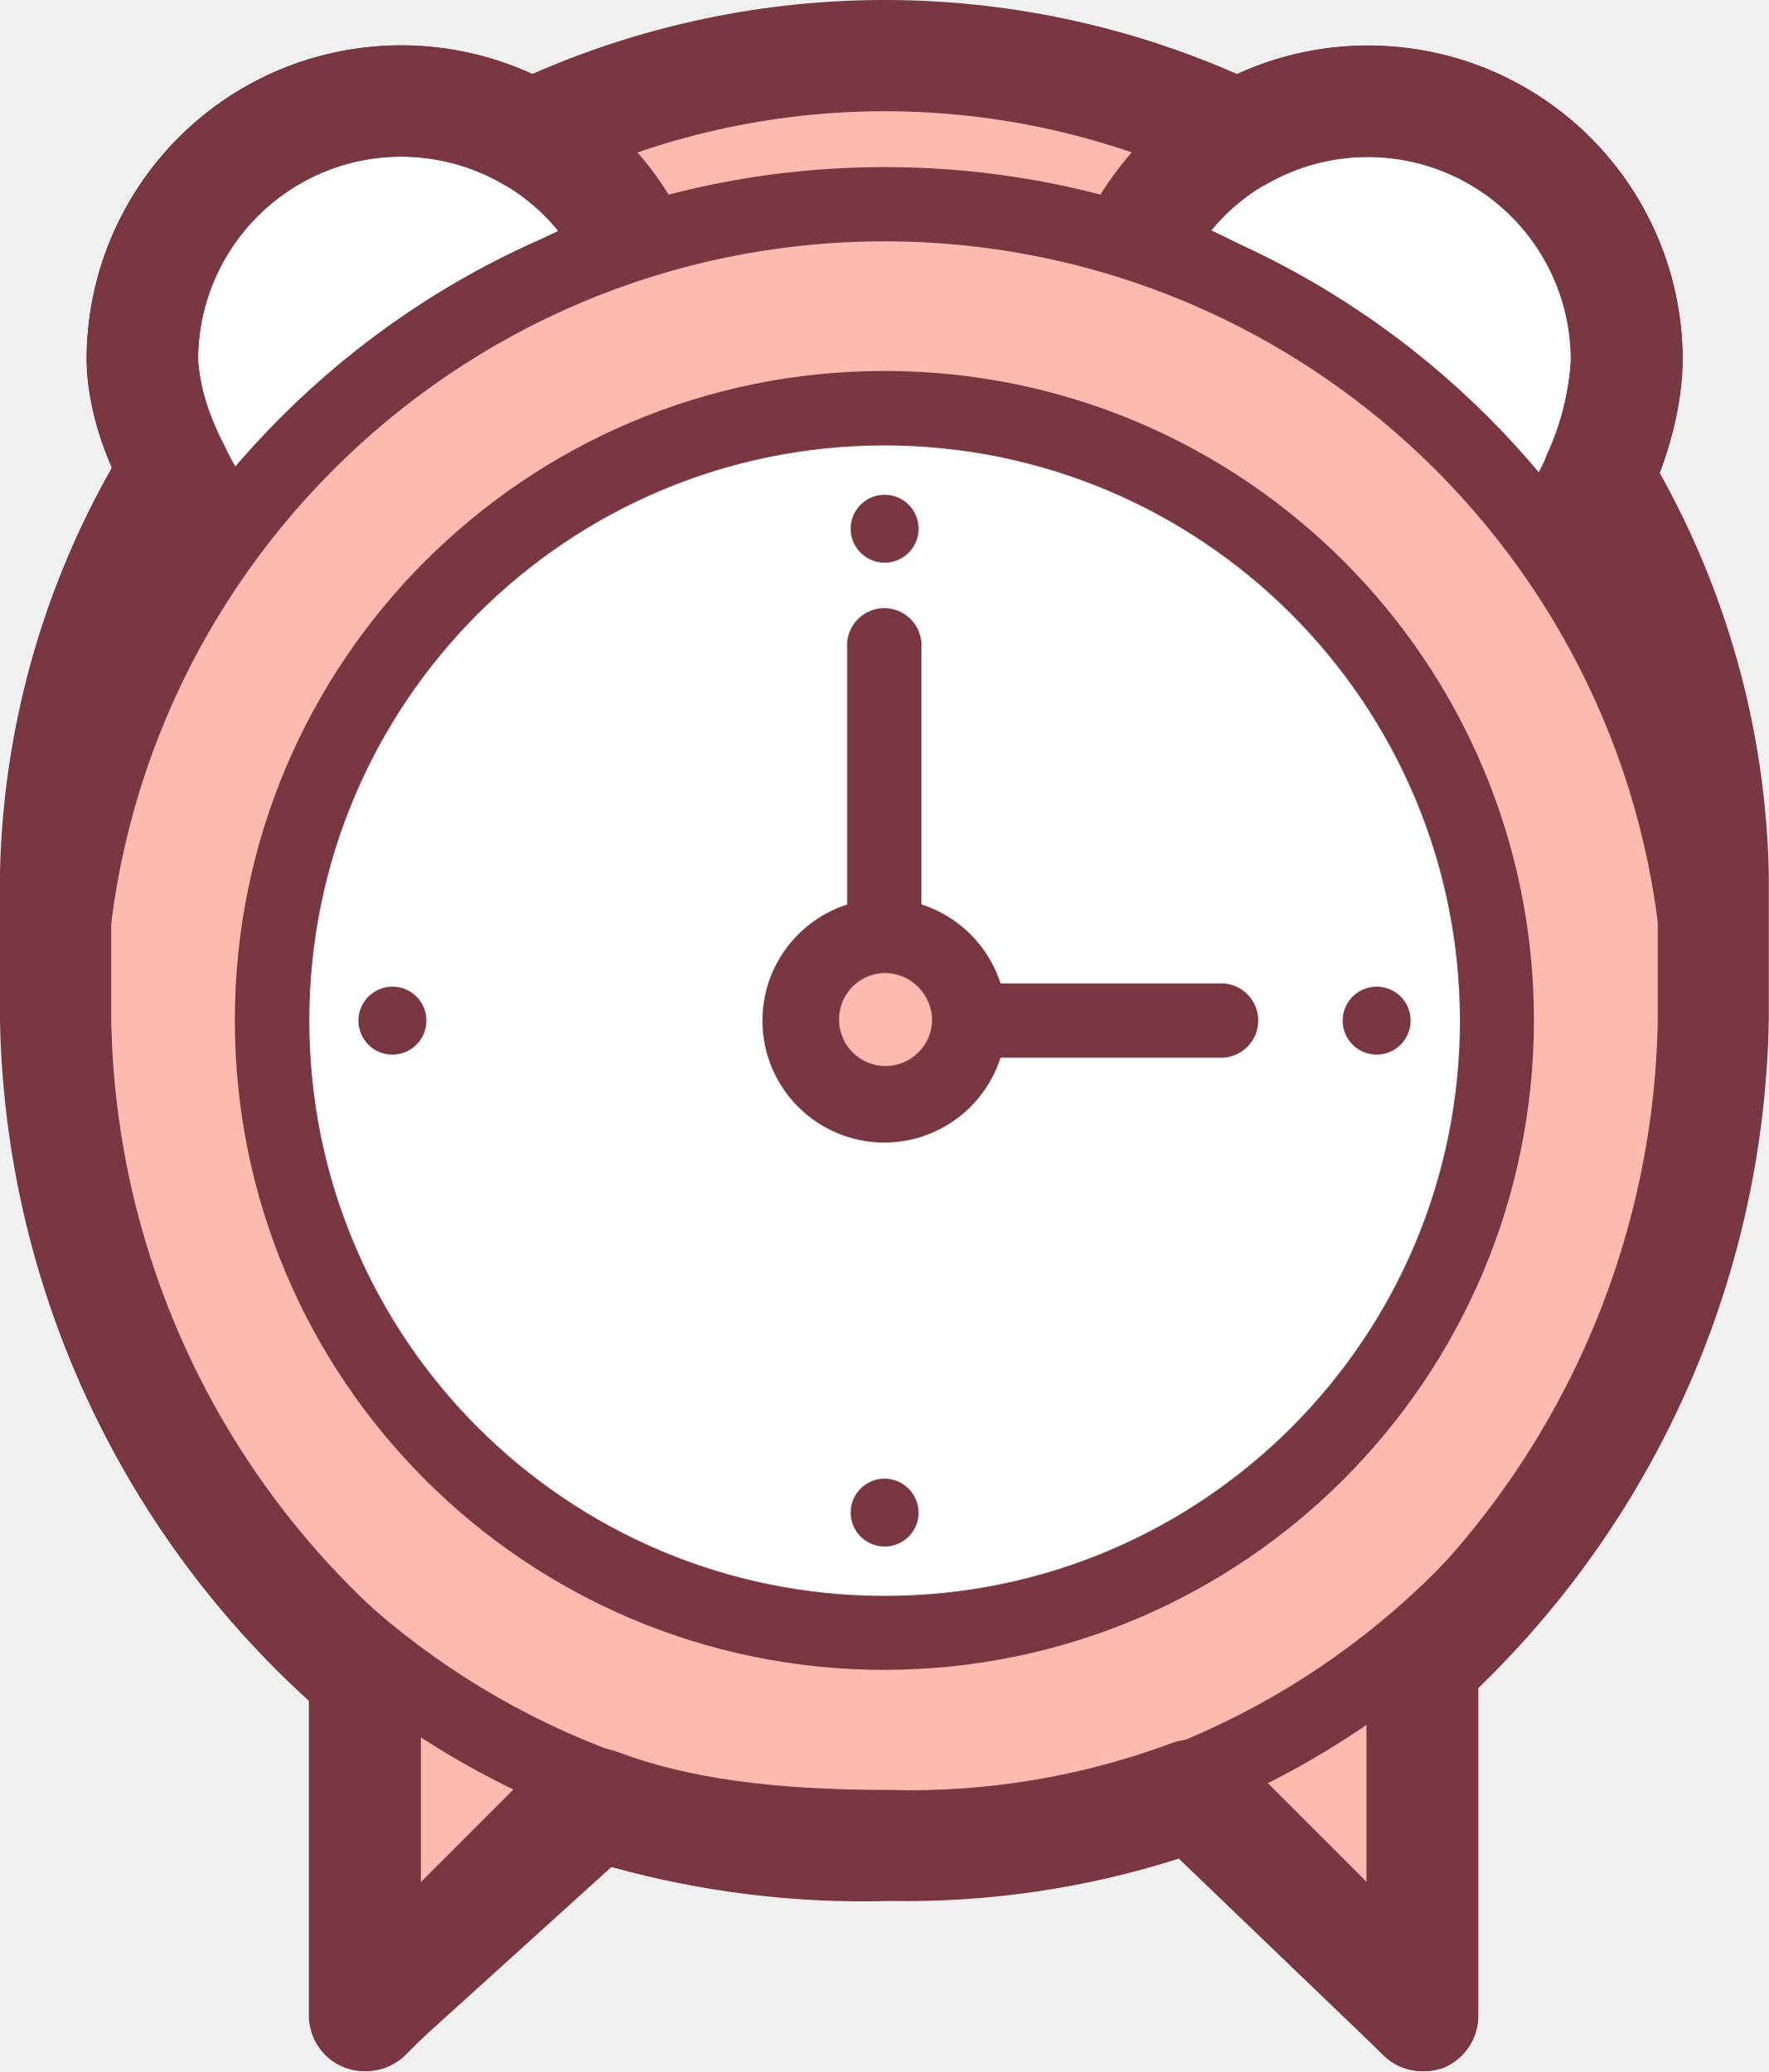
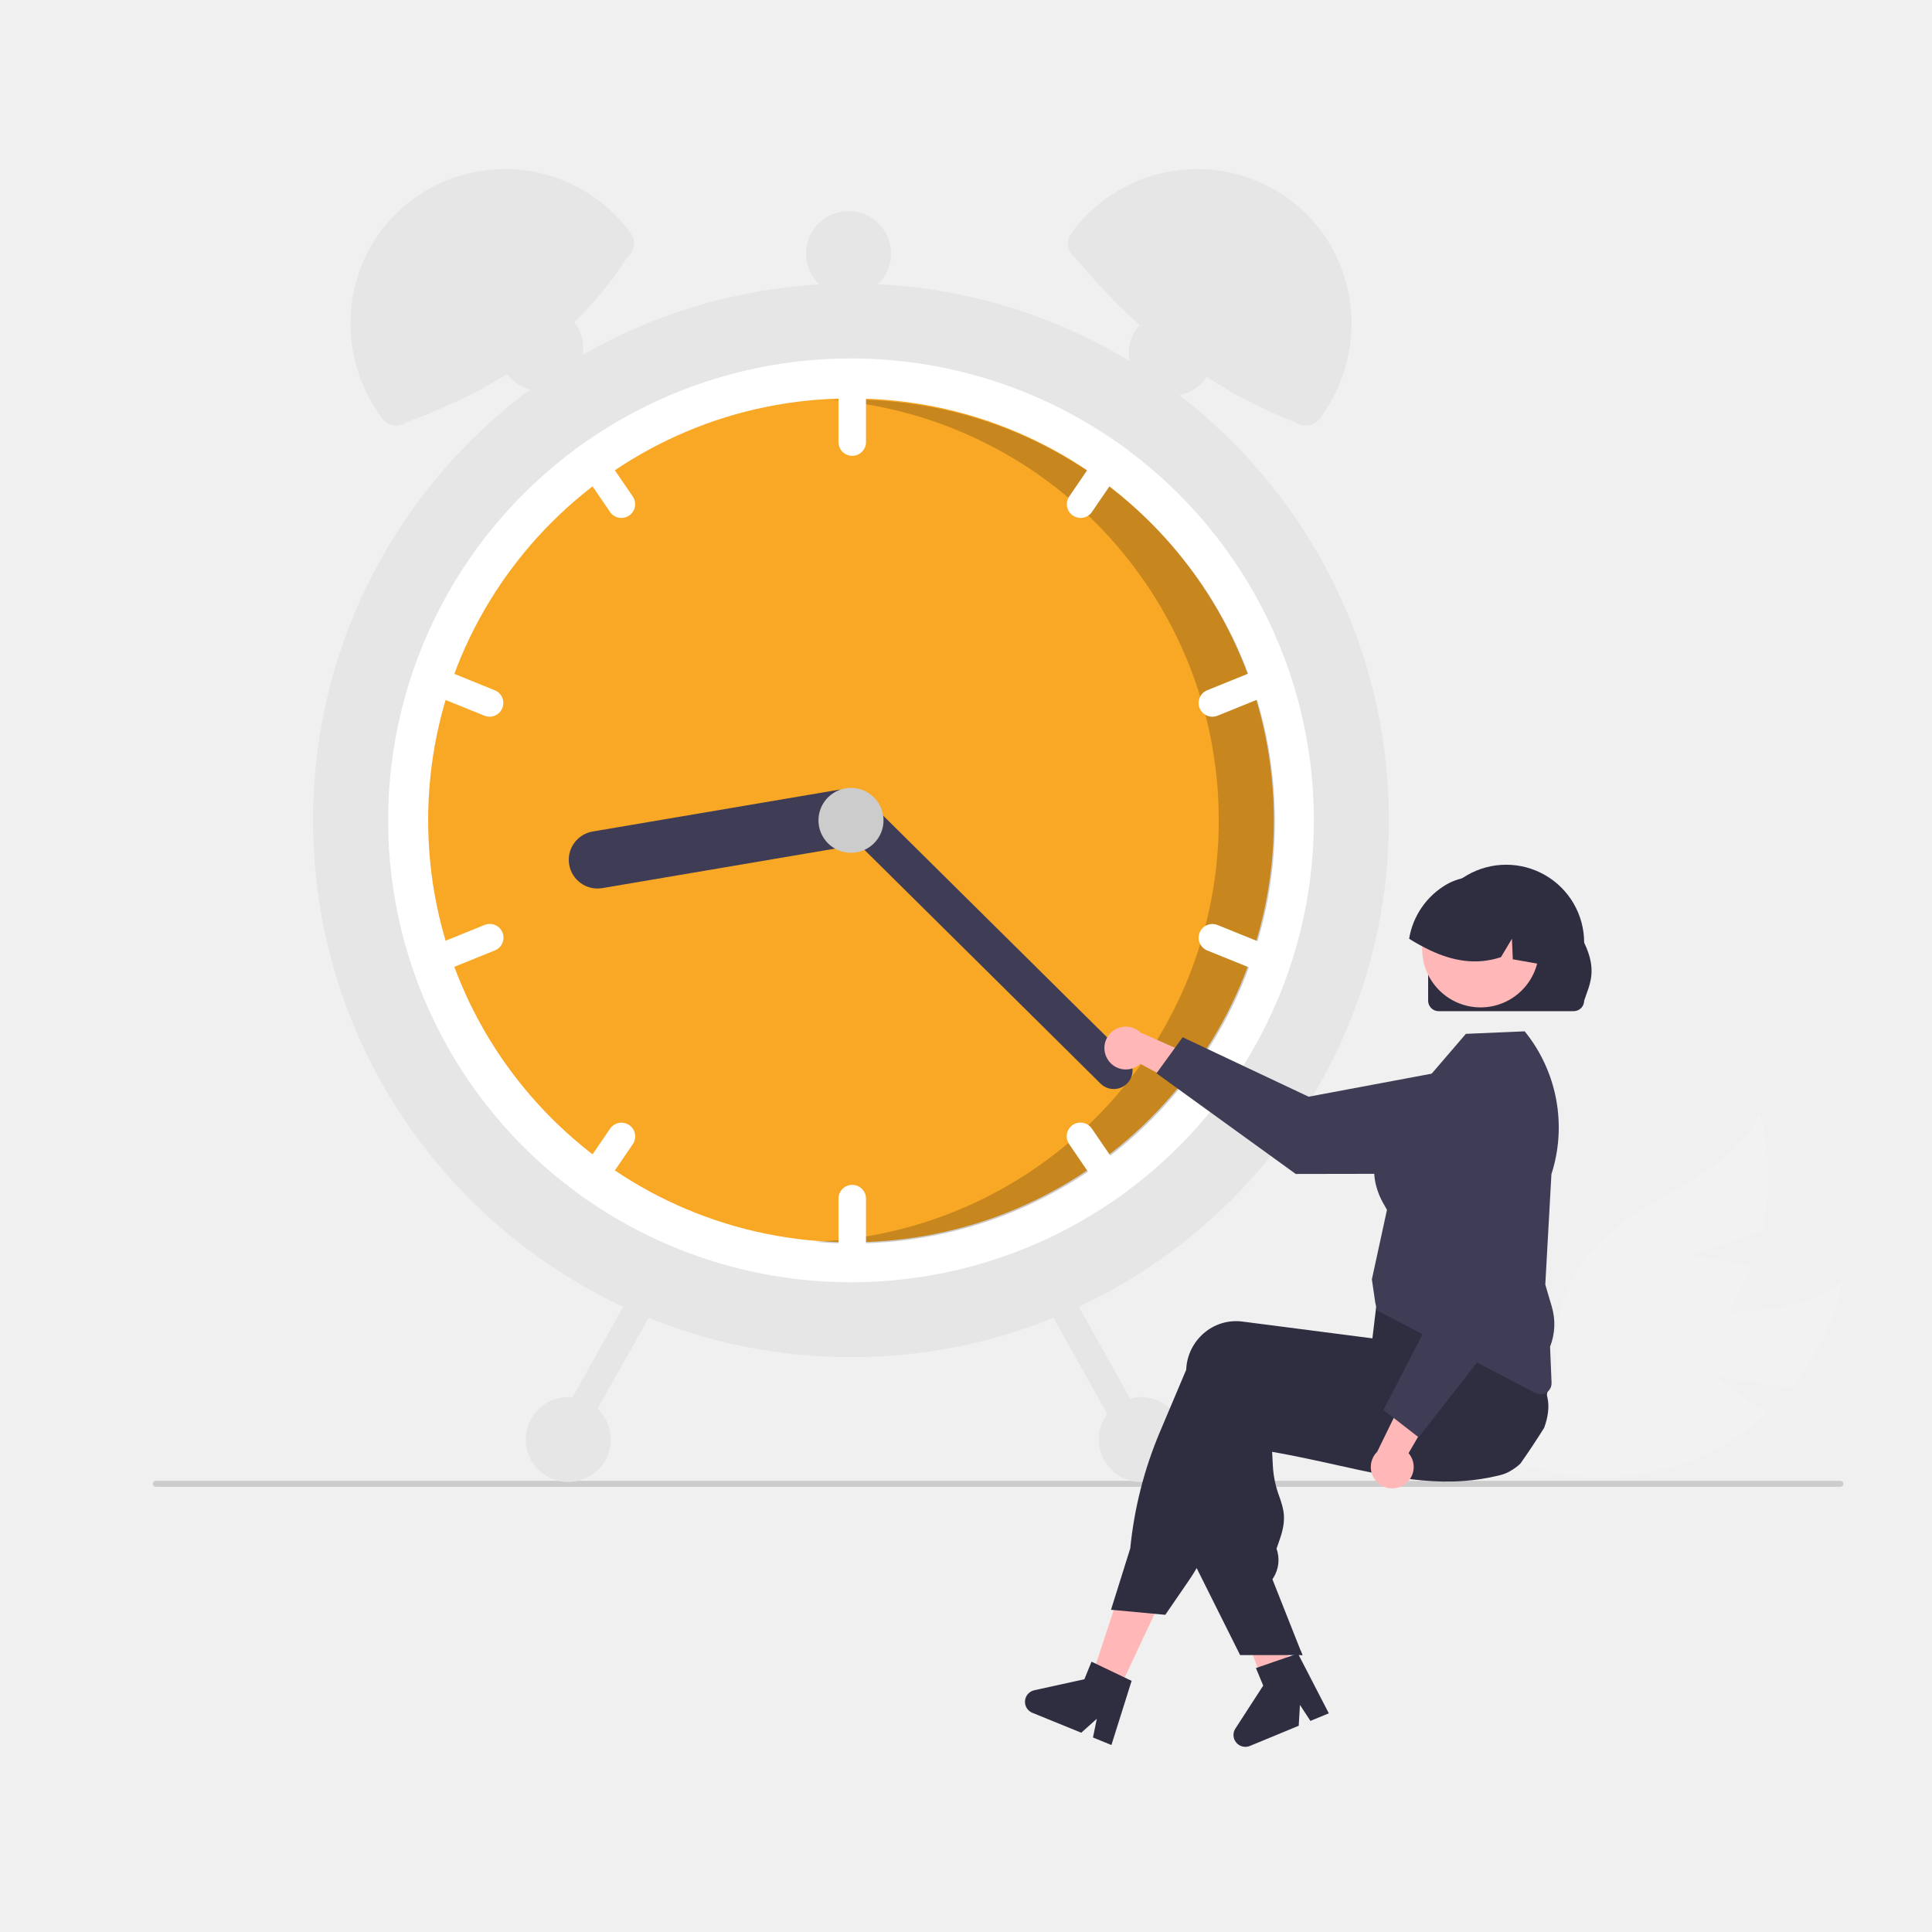
- <svg xmlns="http://www.w3.org/2000/svg" fill="none" version="1.1" width="128.537" height="150.53" viewBox="0 0 128.537 150.53">
-   <g style="mix-blend-mode:passthrough">
-     <g>
-       <path d="M4.956,63.389C4.956,96.156,31.519,122.719,64.286,122.719C97.053,122.719,123.616,96.156,123.616,63.389C123.616,30.622,97.053,4.059,64.286,4.059C31.519,4.059,4.956,30.622,4.956,63.389C4.956,63.389,4.956,63.389,4.956,63.389Z" fill="#FFBAB0" fill-opacity="1" />
+ <svg xmlns="http://www.w3.org/2000/svg" width="240" height="240">
+   <g fill="none" transform="translate(19 21)">
+     <path fill="#F2F2F2" d="M194.125 149.945l9.42 1.47a30.674 30.674 0 0 0 6.404-13.318c-6.888 5.627-17.364 2.637-25.717 5.709a18.483 18.483 0 0 0-11.07 11.582l-4.605 4.943a31.067 31.067 0 0 0 25.925-1.424 29.951 29.951 0 0 0 6.104-4.373c-3.297-2.072-6.461-4.589-6.461-4.589z" />
+     <path fill="#F2F2F2" d="M190.78 134.91l9.09-2.878a30.639 30.639 0 0 0-.221-14.77c-3.651 8.102-14.363 10.088-20.467 16.555a18.441 18.441 0 0 0-4.733 15.294l-1.911 6.473a31.023 31.023 0 0 0 22.567-12.812 29.87 29.87 0 0 0 3.509-6.63c-3.876-.388-7.834-1.232-7.834-1.232z" />
+     <path fill="#CCC" d="M210 163.325a.369.369 0 0 1-.37.37H.37a.37.37 0 1 1 0-.739h209.26a.37.37 0 0 1 .37.37z" />
+     <ellipse cx="86.713" cy="80.907" fill="#E6E6E6" rx="66.823" ry="66.683" />
+     <path fill="#FFF" d="M144.212 80.907a57.26 57.26 0 0 1-24.675 47.113c-19.733 13.688-45.915 13.688-65.648 0a57.345 57.345 0 0 1-24.675-47.112A57.345 57.345 0 0 1 53.89 33.794c19.733-13.688 45.915-13.688 65.648 0a57.26 57.26 0 0 1 24.675 47.112z" />
+     <ellipse cx="86.713" cy="80.907" fill="#F9A826" rx="52.526" ry="52.416" />
+     <path fill="#000" d="M86.85 28.638c-.796 0-1.588.02-2.375.055 27.548 2.417 48.5 25.735 47.913 53.326-.587 27.59-22.511 50-50.137 51.249a53.32 53.32 0 0 0 4.6.202c29.008 0 52.525-23.468 52.525-52.416 0-28.949-23.517-52.416-52.526-52.416z" opacity=".2" />
+     <path fill="#FFF" d="M86.869 24.77a1.71 1.71 0 0 0-1.71 1.705v7.444c0 .942.766 1.706 1.71 1.706s1.71-.764 1.71-1.706v-7.444a1.71 1.71 0 0 0-1.71-1.706zm34.135 10.076a48.55 48.55 0 0 0-1.467-1.051 1.71 1.71 0 0 0-1.523.741l-4.199 6.15c-.52.779-.314 1.83.46 2.356.775.527 1.83.332 2.365-.436l4.2-6.15c.324-.474.386-1.08.164-1.61zm19.077 28.044a1.705 1.705 0 0 0-2.225-.936l-6.912 2.8a1.705 1.705 0 0 0-.918 2.214 1.71 1.71 0 0 0 2.204.947l6.913-2.8a1.708 1.708 0 0 0 .938-2.225zm-80.47-22.203l-4.199-6.15a1.71 1.71 0 0 0-1.523-.742 48.55 48.55 0 0 0-1.467 1.051c-.221.53-.16 1.136.165 1.61l4.2 6.15c.534.768 1.59.963 2.364.436.775-.526.98-1.577.46-2.355zM42.483 64.755l-6.912-2.801a1.71 1.71 0 0 0-2.205.947c-.352.864.057 1.85.918 2.213l6.912 2.801a1.71 1.71 0 0 0 2.205-.947 1.705 1.705 0 0 0-.918-2.213zm44.386 61.435a1.71 1.71 0 0 0-1.71 1.706v7.443c0 .943.766 1.706 1.71 1.706s1.71-.763 1.71-1.706v-7.443a1.71 1.71 0 0 0-1.71-1.706zm33.97-.831l-4.199-6.15a1.71 1.71 0 0 0-2.963.21 1.703 1.703 0 0 0 .138 1.71l4.2 6.15c.34.498.919.78 1.522.74a48.55 48.55 0 0 0 1.467-1.05c.222-.53.16-1.136-.165-1.61zM139.143 96.7l-6.913-2.8a1.71 1.71 0 0 0-2.204.947c-.352.864.057 1.85.918 2.213l6.912 2.8a1.71 1.71 0 0 0 2.204-.946 1.705 1.705 0 0 0-.917-2.214zM59.16 118.76a1.712 1.712 0 0 0-2.375.45l-4.199 6.15a1.692 1.692 0 0 0-.165 1.61c.482.36.973.71 1.467 1.05a1.71 1.71 0 0 0 1.523-.74l4.2-6.15a1.702 1.702 0 0 0-.451-2.37zM43.42 94.836a1.705 1.705 0 0 0-2.225-.936l-6.912 2.8a1.705 1.705 0 0 0-.918 2.214 1.71 1.71 0 0 0 2.205.947l6.912-2.8a1.708 1.708 0 0 0 .939-2.225z" />
+     <path fill="#3F3D56" d="M89.087 80.06a3.572 3.572 0 0 1-2.925 4.115l-30.333 5.15a3.574 3.574 0 0 1-4.124-2.919 3.568 3.568 0 0 1 2.925-4.114l30.333-5.149a3.578 3.578 0 0 1 4.124 2.918z" />
+     <path fill="#3F3D56" d="M121.012 113.598a2.337 2.337 0 0 1-3.296.013l-32.654-32.33a2.323 2.323 0 0 1-.01-3.287 2.334 2.334 0 0 1 3.293-.016L121 110.308c.913.906.918 2.378.013 3.29z" />
+     <ellipse cx="86.713" cy="80.907" fill="#CCC" rx="4.04" ry="4.032" />
+     <g fill="#E6E6E6" transform="translate(24.54)">
+       <path d="M34.343 10.992c-6.202 9.73-15.665 16.188-27.335 20.43a2.197 2.197 0 0 1-3.07-.44C-2.403 22.536-.972 10.464 7.395 4.01a19.32 19.32 0 0 1 27.213 3.684l.175.233a2.186 2.186 0 0 1-.44 3.065zM89.74 7.694a19.32 19.32 0 0 1 27.213-3.683c8.366 6.453 9.798 18.525 3.459 26.971a2.195 2.195 0 0 1-3.072.44c-10.833-4.14-19.718-11.302-27.335-20.43a2.189 2.189 0 0 1-.44-3.065l.175-.233zM87.02 138.679a1.707 1.707 0 0 0-.657 2.322l9.866 17.593a1.711 1.711 0 0 0 2.327.655c.823-.46 1.118-1.5.657-2.322l-9.866-17.592a1.714 1.714 0 0 0-2.327-.656zm-52.02.656l-9.865 17.592a1.704 1.704 0 0 0 .657 2.322c.824.46 1.866.167 2.327-.655L37.984 141c.3-.532.293-1.183-.02-1.708a1.71 1.71 0 0 0-2.963.042z" />
+       <ellipse cx="98.227" cy="157.826" rx="5.284" ry="5.273" />
+       <ellipse cx="101.957" cy="22.908" rx="5.284" ry="5.273" />
+       <ellipse cx="61.863" cy="10.502" rx="5.284" ry="5.273" />
+       <ellipse cx="23.634" cy="22.288" rx="5.284" ry="5.273" />
+       <ellipse cx="27.053" cy="157.826" rx="5.284" ry="5.273" />
    </g>
-     <g>
-       <path d="M64.269,125.425C30.009,125.416,2.243,97.637,2.249,63.378C2.249,29.13,30.021,1.356,64.28,1.353C98.545,1.353,126.318,29.124,126.321,63.384C126.287,97.639,98.524,125.397,64.269,125.425C64.269,125.425,64.269,125.425,64.269,125.425ZM64.269,6.765C32.987,6.775,7.635,32.141,7.645,63.423C7.654,94.705,33.021,120.057,64.303,120.047C95.585,120.038,120.936,94.671,120.926,63.389C120.889,32.119,95.539,6.784,64.269,6.765C64.269,6.765,64.269,6.765,64.269,6.765Z" fill="#783741" fill-opacity="1" />
-     </g>
-     <g>
-       <path d="M46.443,18.756C42.938,10.532,34.128,5.911,25.369,7.704C16.611,9.497,10.325,17.207,10.334,26.147C10.334,31.34,14.866,38.832,18.266,42.231C26.299,32.794,34.418,22.765,46.443,18.756C46.443,18.756,46.443,18.756,46.443,18.756Z" fill="#FFFFFF" fill-opacity="1" />
-     </g>
-     <g>
-       <path d="M18.266,46.274C17.193,46.279,16.162,45.853,15.408,45.09C11.619,41.301,6.292,32.929,6.292,26.147C6.289,15.296,13.919,5.939,24.548,3.758C35.178,1.577,45.876,7.174,50.146,17.15C50.593,18.186,50.586,19.363,50.126,20.394C49.667,21.425,48.797,22.217,47.728,22.579C37.31,26.063,29.75,34.976,22.359,43.567C22.359,43.567,21.276,44.853,21.276,44.853C20.542,45.714,19.481,46.228,18.35,46.273C18.35,46.273,18.266,46.274,18.266,46.274C18.266,46.274,18.266,46.274,18.266,46.274ZM29.141,11.382C20.997,11.401,14.402,18.003,14.393,26.147C14.393,28.718,16.186,32.693,18.333,35.889C24.726,28.447,31.475,21.124,40.557,16.778C37.753,13.359,33.563,11.379,29.141,11.382C29.141,11.382,29.141,11.382,29.141,11.382Z" fill="#783741" fill-opacity="1" />
-     </g>
-     <g>
-       <path d="M82.129,18.756C85.646,10.554,94.443,5.953,103.187,7.744C111.93,9.534,118.211,17.223,118.221,26.147C117.792,31.98,115.408,37.498,111.455,41.809C103.439,32.371,94.154,22.765,82.129,18.756C82.129,18.756,82.129,18.756,82.129,18.756Z" fill="#FFFFFF" fill-opacity="1" />
-     </g>
-     <g>
-       <path d="M111.489,45.851C111.489,45.851,111.32,45.851,111.32,45.851C110.195,45.803,109.14,45.288,108.411,44.43C100.58,35.263,91.836,26.266,80.843,22.579C79.771,22.221,78.897,21.43,78.434,20.399C77.971,19.367,77.962,18.189,78.408,17.15C82.692,7.188,93.385,1.606,104.007,3.784C114.63,5.963,122.262,15.303,122.279,26.147C122.279,32.777,118.237,40.76,114.347,44.751C113.576,45.479,112.549,45.873,111.489,45.851C111.489,45.851,111.489,45.851,111.489,45.851ZM88.031,16.744C97.113,20.955,104.572,27.923,111.235,35.348C112.931,32.551,113.94,29.392,114.178,26.13C114.171,19.906,110.261,14.355,104.402,12.252C98.544,10.149,91.996,11.945,88.031,16.744C88.031,16.744,88.031,16.744,88.031,16.744Z" fill="#783741" fill-opacity="1" />
-     </g>
-     <g>
-       <path d="M48.963,124.14C48.963,124.14,26.553,146.55,26.553,146.55C26.553,146.55,26.519,110.593,26.519,110.593C26.519,110.593,48.963,124.14,48.963,124.14C48.963,124.14,48.963,124.14,48.963,124.14Z" fill="#FFBAB0" fill-opacity="1" />
-     </g>
-     <g>
-       <path d="M26.553,150.524C24.321,150.524,22.511,148.714,22.511,146.482C22.511,146.482,22.511,110.525,22.511,110.525C22.537,109.079,23.334,107.756,24.602,107.058C25.869,106.359,27.413,106.392,28.65,107.143C28.65,107.143,51.094,120.673,51.094,120.673C52.149,121.325,52.852,122.419,53.005,123.65C53.168,124.895,52.743,126.145,51.855,127.032C51.855,127.032,29.411,149.408,29.411,149.408C28.643,150.143,27.616,150.544,26.553,150.524C26.553,150.524,26.553,150.524,26.553,150.524ZM30.578,117.696C30.578,117.696,30.578,136.791,30.578,136.791C30.578,136.791,42.417,124.952,42.417,124.952C42.417,124.952,30.578,117.696,30.578,117.696C30.578,117.696,30.578,117.696,30.578,117.696Z" fill="#783741" fill-opacity="1" />
-     </g>
-     <g>
-       <path d="M80.962,124.14C80.962,124.14,103.354,146.55,103.354,146.55C103.354,146.55,103.388,110.593,103.388,110.593C103.388,110.593,80.962,124.14,80.962,124.14C80.962,124.14,80.962,124.14,80.962,124.14Z" fill="#FFBAB0" fill-opacity="1" />
-     </g>
-     <g>
-       <path d="M103.354,150.524C102.282,150.526,101.253,150.1,100.496,149.34C100.496,149.34,78.103,126.998,78.103,126.998C77.221,126.121,76.793,124.886,76.941,123.65C77.09,122.415,77.799,121.317,78.864,120.673C78.864,120.673,101.308,107.143,101.308,107.143C102.542,106.389,104.086,106.356,105.352,107.055C106.618,107.754,107.411,109.079,107.43,110.525C107.43,110.525,107.43,146.55,107.43,146.55C107.414,148.203,106.398,149.681,104.86,150.287C104.377,150.458,103.866,150.538,103.354,150.524C103.354,150.524,103.354,150.524,103.354,150.524ZM87.473,124.935C87.473,124.935,99.312,136.774,99.312,136.774C99.312,136.774,99.312,117.764,99.312,117.764C99.312,117.764,87.473,124.935,87.473,124.935C87.473,124.935,87.473,124.935,87.473,124.935Z" fill="#783741" fill-opacity="1" />
-     </g>
-     <g>
-       <path d="M4.956,74.18C4.956,106.947,31.519,133.51,64.286,133.51C97.053,133.51,123.616,106.947,123.616,74.18C123.616,41.413,97.053,14.85,64.286,14.85C31.519,14.85,4.956,41.413,4.956,74.18C4.956,74.18,4.956,74.18,4.956,74.18Z" fill="#FFBAB0" fill-opacity="1" />
-     </g>
-     <g>
-       <path d="M64.269,136.215C30.009,136.206,2.243,108.428,2.249,74.168C2.249,39.92,30.021,12.147,64.28,12.143C98.545,12.143,126.318,39.915,126.321,74.174C126.287,108.429,98.524,136.187,64.269,136.215C64.269,136.215,64.269,136.215,64.269,136.215ZM64.269,17.539C32.989,17.548,7.638,42.911,7.645,74.191C7.645,105.459,33,130.817,64.28,130.82C95.565,130.82,120.923,105.465,120.926,74.185C120.901,42.906,95.548,17.557,64.269,17.539C64.269,17.539,64.269,17.539,64.269,17.539Z" fill="#783741" fill-opacity="1" />
-     </g>
-     <g>
-       <path d="M103.354,150.524C102.312,150.525,101.31,150.119,100.564,149.391C100.564,149.391,85.663,135.083,85.663,135.083C78.898,137.241,71.826,138.281,64.725,138.161C57.875,138.36,51.033,137.527,44.43,135.692C44.43,135.692,29.209,149.476,29.209,149.476C28.024,150.555,26.315,150.833,24.85,150.185C23.385,149.536,22.441,148.084,22.443,146.482C22.443,146.482,22.443,123.616,22.443,123.616C8.479,110.927,0.36,93.044,0,74.18C0,74.18,0,63.389,0,63.389C0.23,53.062,3.025,42.955,8.135,33.978C7.011,31.515,6.384,28.853,6.292,26.147C6.299,18.365,10.263,11.12,16.814,6.919C23.366,2.718,31.604,2.138,38.68,5.378C54.997,-1.793,73.574,-1.793,89.891,5.378C96.967,2.138,105.205,2.718,111.757,6.919C118.308,11.12,122.273,18.365,122.28,26.147C122.195,28.953,121.622,31.723,120.588,34.333C125.575,43.223,128.304,53.2,128.537,63.389C128.537,63.389,128.537,74.18,128.537,74.18C128.201,92.522,120.597,109.98,107.396,122.719C107.396,122.719,107.396,146.55,107.396,146.55C107.386,148.17,106.417,149.631,104.927,150.27C104.425,150.46,103.89,150.546,103.354,150.524C103.354,150.524,103.354,150.524,103.354,150.524ZM29.141,11.382C20.997,11.401,14.402,18.003,14.393,26.147C14.579,28.322,15.225,30.431,16.287,32.337C16.881,33.539,16.843,34.957,16.186,36.126C10.807,45.665,8.084,54.747,8.084,63.389C8.084,63.389,8.084,74.18,8.084,74.18C8.392,91.344,16.046,107.553,29.107,118.694C30.014,119.462,30.544,120.584,30.561,121.772C30.561,121.772,30.561,137.366,30.561,137.366C30.561,137.366,40.709,128.115,40.709,128.115C41.828,127.085,43.432,126.778,44.853,127.32C49.926,129.231,56.066,130.093,64.657,130.093C71.621,130.283,78.557,129.135,85.088,126.711C86.563,126.134,88.238,126.464,89.384,127.557C89.384,127.557,99.329,136.994,99.329,136.994C99.329,136.994,99.329,120.927,99.329,120.927C99.33,119.763,99.829,118.655,100.699,117.882C113.026,106.659,120.179,90.848,120.47,74.18C120.47,74.18,120.47,63.389,120.47,63.389C120.47,54.933,117.832,45.901,112.622,36.549C112.012,35.439,111.949,34.108,112.453,32.946C113.451,30.822,114.025,28.525,114.145,26.181C114.151,20.902,111.335,16.023,106.761,13.387C102.187,10.751,96.553,10.76,91.989,13.412C90.832,14.063,89.43,14.107,88.234,13.53C73.094,6.268,55.477,6.268,40.337,13.53C39.129,14.118,37.706,14.061,36.549,13.378C34.298,12.072,31.743,11.384,29.141,11.382C29.141,11.382,29.141,11.382,29.141,11.382Z" fill="#783741" fill-opacity="1" />
-     </g>
-     <g>
-       <path d="M19.788,74.18C19.788,98.755,39.71,118.677,64.286,118.677C88.861,118.677,108.783,98.755,108.783,74.18C108.783,49.604,88.861,29.682,64.286,29.682C39.71,29.682,19.788,49.604,19.788,74.18C19.788,74.18,19.788,74.18,19.788,74.18Z" fill="#FFFFFF" fill-opacity="1" />
-     </g>
-     <g>
-       <path d="M64.269,121.366C38.197,121.366,17.062,100.229,17.065,74.157C17.065,48.091,38.202,26.956,64.274,26.959C90.341,26.959,111.475,48.096,111.472,74.168C111.441,100.224,90.325,121.338,64.269,121.366C64.269,121.366,64.269,121.366,64.269,121.366ZM64.269,32.371C41.181,32.381,22.471,51.103,22.477,74.191C22.483,97.279,41.203,115.991,64.291,115.988C87.374,115.988,106.091,97.273,106.094,74.185C106.069,51.098,87.356,32.39,64.269,32.371C64.269,32.371,64.269,32.371,64.269,32.371Z" fill="#783741" fill-opacity="1" />
-     </g>
-     <g>
-       <path d="M88.944,76.869C88.944,76.869,64.269,76.869,64.269,76.869C62.781,76.869,61.572,75.668,61.563,74.18C61.563,74.18,61.563,47.119,61.563,47.119C61.482,46.104,61.978,45.13,62.846,44.598C63.714,44.066,64.807,44.066,65.674,44.598C66.542,45.13,67.038,46.104,66.958,47.119C66.958,47.119,66.958,71.474,66.958,71.474C66.958,71.474,88.944,71.474,88.944,71.474C90.352,71.585,91.437,72.76,91.437,74.171C91.437,75.583,90.352,76.757,88.944,76.869C88.944,76.869,88.944,76.869,88.944,76.869Z" fill="#783741" fill-opacity="1" />
-     </g>
-     <g>
-       <path d="M58.112,74.18C58.112,77.589,60.876,80.353,64.286,80.353C67.695,80.353,70.459,77.589,70.459,74.18C70.459,70.77,67.695,68.006,64.286,68.006C60.876,68.006,58.112,70.77,58.112,74.18C58.112,74.18,58.112,74.18,58.112,74.18Z" fill="#FFBAB0" fill-opacity="1" />
-     </g>
-     <g>
-       <path d="M64.269,83.042C59.374,83.042,55.406,79.074,55.406,74.18C55.406,69.285,59.374,65.317,64.269,65.317C69.163,65.317,73.131,69.285,73.131,74.18C73.122,79.07,69.159,83.033,64.269,83.042C64.269,83.042,64.269,83.042,64.269,83.042ZM64.269,70.713C62.412,70.759,60.94,72.293,60.971,74.15C61.002,76.007,62.524,77.492,64.381,77.476C66.238,77.461,67.735,75.952,67.736,74.095C67.69,72.213,66.151,70.712,64.269,70.713C64.269,70.713,64.269,70.713,64.269,70.713Z" fill="#783741" fill-opacity="1" />
-     </g>
-     <g>
-       <path d="M66.755,38.409C66.764,39.773,65.666,40.886,64.303,40.895C62.939,40.904,61.826,39.807,61.817,38.443C61.807,37.079,62.905,35.966,64.269,35.957C65.632,35.947,66.746,37.045,66.755,38.409C66.755,38.409,66.755,38.409,66.755,38.409ZM102.509,74.18C102.509,75.543,101.403,76.649,100.039,76.649C98.676,76.649,97.57,75.543,97.57,74.18C97.57,72.816,98.676,71.71,100.039,71.71C100.696,71.706,101.326,71.965,101.79,72.429C102.254,72.893,102.513,73.523,102.509,74.18C102.509,74.18,102.509,74.18,102.509,74.18ZM66.755,109.933C66.755,111.295,65.653,112.399,64.291,112.403C62.93,112.406,61.823,111.306,61.816,109.945C61.81,108.583,62.907,107.473,64.269,107.464C65.635,107.464,66.746,108.567,66.755,109.933C66.755,109.933,66.755,109.933,66.755,109.933ZM30.984,74.18C30.984,75.18,30.381,76.081,29.456,76.463C28.531,76.844,27.468,76.629,26.763,75.92C26.058,75.21,25.851,74.145,26.239,73.223C26.626,72.301,27.532,71.704,28.532,71.71C29.185,71.71,29.812,71.971,30.272,72.435C30.732,72.898,30.989,73.526,30.984,74.18C30.984,74.18,30.984,74.18,30.984,74.18Z" fill="#783741" fill-opacity="1" />
-     </g>
+     <path fill="#FFB7B7" d="M118.622 110.633a2.647 2.647 0 0 0 4.025.52l8.29 4.433-.444-4.857-7.805-3.466a2.665 2.665 0 0 0-3.534-.118 2.652 2.652 0 0 0-.532 3.488z" />
+     <path fill="#3F3D56" d="M124.663 112.328l3.249-4.476 15.652 7.384 19.477-3.647a6.683 6.683 0 0 1 5.487 1.417 6.654 6.654 0 0 1 2.417 5.116c.002 3.676-2.977 6.66-6.661 6.672l-22.321.04-17.3-12.506z" />
+     <path fill="#FFB7B7" d="M119.659 189.627l-3.288-1.57 4.516-13.71 4.851 2.315-6.08 12.965zm22.037-2.21a88.518 88.518 0 0 1-2.904 1.734v.007l-.015.003-.005.002-.371.092-.534-1.407-.246-.649-.348-.918-.637-1.68-3.357-8.842 5.218-1.284.196.797h.002l.097.396 1.823 7.378.372 1.508.012.046.224.9.193.781.215.873.065.262z" />
+     <path fill="#2F2E41" d="M172.823 156.362a97.56 97.56 0 0 1-2.958 4.458c0 .002-.002.002-.005.005-.389.359-.818.672-1.28.932-.019.014-.04.024-.06.036-.34.188-.701.332-1.077.431l-.408.102a26.627 26.627 0 0 1-4.194.646c-3.455.252-6.818-.155-10.33-.823-1.733-.327-3.503-.72-5.336-1.127-.602-.135-1.205-.269-1.808-.4-.046-.01-.094-.022-.142-.031-.885-.194-1.771-.382-2.659-.564a125.99 125.99 0 0 0-3.537-.675l.087 1.718c.072 1.322.347 2.625.816 3.863.522 1.523.934 2.727.063 5.236l-.42 1.214a4.14 4.14 0 0 1-.428 3.67l-.084.127 3.503 8.846.227.573h-1.794l-2.207.003h-3.74l-5.396-10.805-.259-.515v-.027l.558-20.762c.007-.183.022-.37.046-.553a6.31 6.31 0 0 1 2.407-4.25 6.101 6.101 0 0 1 4.537-1.238l1.847.238 3.774.487 2.659.344.053.008 7.84 1.012.562-2.29.104-.038 3.3-1.207 11.417-4.176.029-.01.75-.274.09.145c.027.043.053.086.077.13a22.307 22.307 0 0 1 1.804 4.178 65.48 65.48 0 0 1 1.953 7.51l.008.027a.88.88 0 0 0 .014.074c.263 1.094.08 2.43-.403 3.752z" />
+     <path fill="#2F2E41" d="M173.305 148.71a6.285 6.285 0 0 0-.13-.462 32.926 32.926 0 0 0-1.338-3.378 54.348 54.348 0 0 0-2.067-4.048 92.22 92.22 0 0 0-2.009-3.412l-.07-.116-11.295 1.509-4.207.561-.25 2.091-.061.518c-.002 0-.002 0 0 .003l-.169 1.412v.002l-.224 1.865-.02-.002-6.242-.807-6.432-.832-3.455-.445a6.097 6.097 0 0 0-4.537 1.238 6.313 6.313 0 0 0-2.407 4.25 5.994 5.994 0 0 0-.044.514l-3.26 7.708a49.647 49.647 0 0 0-3.684 14.466l-2.39 7.626.34.032 5.066.47 1.338.125 2.945-4.291c.337-.49.654-.994.951-1.509.49-.842.924-1.714 1.302-2.612l6.372-15.131c.493.084.98.164 1.463.24 2.234.362 4.378.657 6.432.885 6.681.744 12.467.802 17.617.17a48.086 48.086 0 0 0 5.995-1.11 6.156 6.156 0 0 0 4.31-4.019 6.261 6.261 0 0 0 .16-3.51zm-52.596 38.678l-3.557-1.701-.558-.268-.89 2.183-6.22 1.367a1.472 1.472 0 0 0-.241 2.802l6.077 2.474 1.929-1.732-.474 2.325 2.29.933 2.508-7.969-.864-.414zm21.857-3.362l.227.573h-.227v-.573zm-1.238.696l-3.727 1.288-.585.202.906 2.177-3.456 5.337a1.47 1.47 0 0 0 .104 1.744 1.478 1.478 0 0 0 1.7.417l6.063-2.509.15-2.585 1.303 1.984 2.284-.944-3.836-7.424-.906.313z" />
+     <path fill="#3F3D56" d="M172.375 152.201c-.221 0-.439-.054-.635-.157l-19.666-10.254-.227-.929-.428-2.937.006-.028 1.87-8.605c-.034-.073-.106-.195-.186-.331-.836-1.412-3.377-5.71 1.473-11.625l8.514-9.906 7.308-.314.084.105a18.963 18.963 0 0 1 3.235 17.644l-.76 13.714.815 2.77a7.627 7.627 0 0 1-.224 4.945l.187 4.484a1.368 1.368 0 0 1-1.366 1.424z" />
+     <path fill="#FFB7B7" d="M155.316 163.511a2.641 2.641 0 0 0 .662-3.996l4.727-8.114-4.88.274-3.742 7.664a2.651 2.651 0 0 0-.24 3.52 2.665 2.665 0 0 0 3.473.652z" />
+     <path fill="#3F3D56" d="M157.224 157.546l-4.368-3.396 7.938-15.353-2.974-19.552a6.65 6.65 0 0 1 1.61-5.423 6.68 6.68 0 0 1 5.207-2.232c3.681.125 6.567 3.2 6.45 6.875l-.735 22.262-13.128 16.819z" />
+     <path fill="#2F2E41" d="M158.409 103.312v-7.216a9.666 9.666 0 0 1 4.84-8.377 9.707 9.707 0 0 1 9.69-.007 9.666 9.666 0 0 1 4.85 8.372v.012c1.708 3.551.64 5.24 0 7.216a1.302 1.302 0 0 1-1.301 1.299H159.71c-.719-.001-1.3-.582-1.302-1.299z" />
+     <ellipse cx="164.922" cy="96.904" fill="#FFB7B7" rx="7.253" ry="7.238" />
+     <path fill="#2F2E41" d="M172.513 98.801c-.066-.01-.132-.024-.198-.034-1.13-.2-2.262-.397-3.39-.601l-.104-2.552-1.367 2.286c-3.117 1.032-6.034.449-8.777-.839a24.798 24.798 0 0 1-2.63-1.447 9.592 9.592 0 0 1 4.723-6.788 6.392 6.392 0 0 1 .847-.4 8.002 8.002 0 0 1 8.387 1.623c2.215 2.11 3.211 5.593 2.509 8.752z" />
  </g>
</svg>
